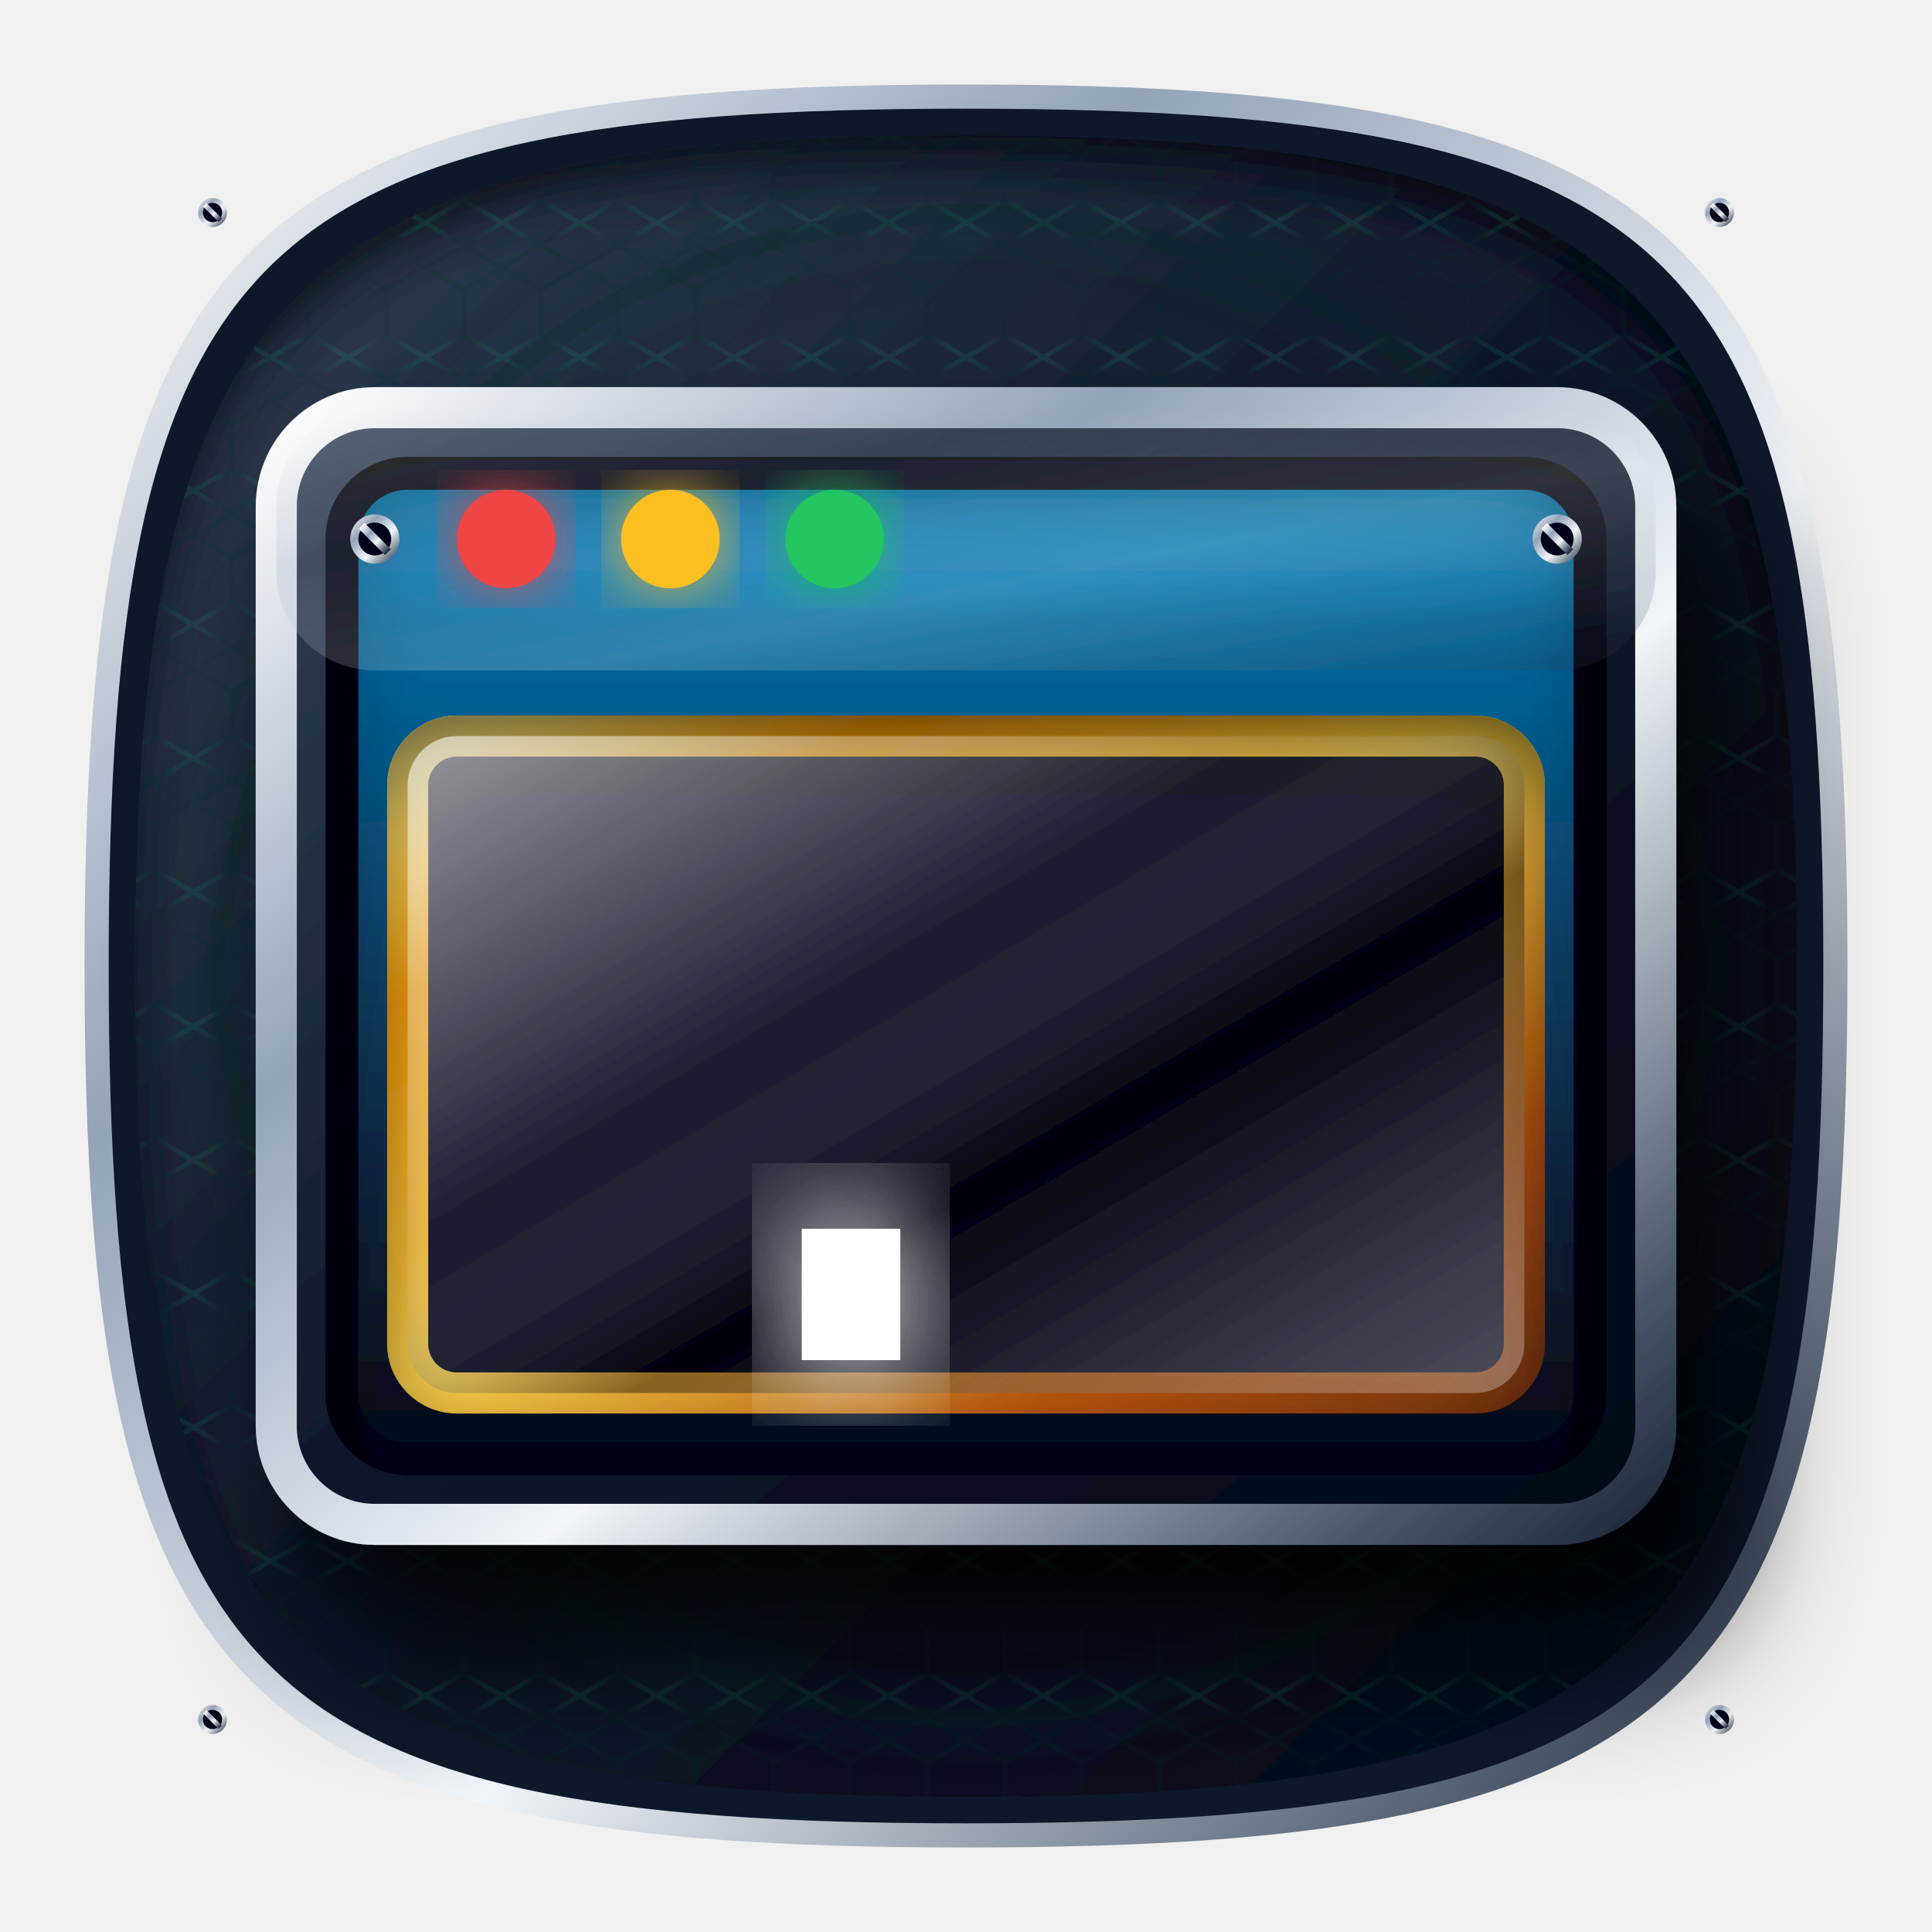
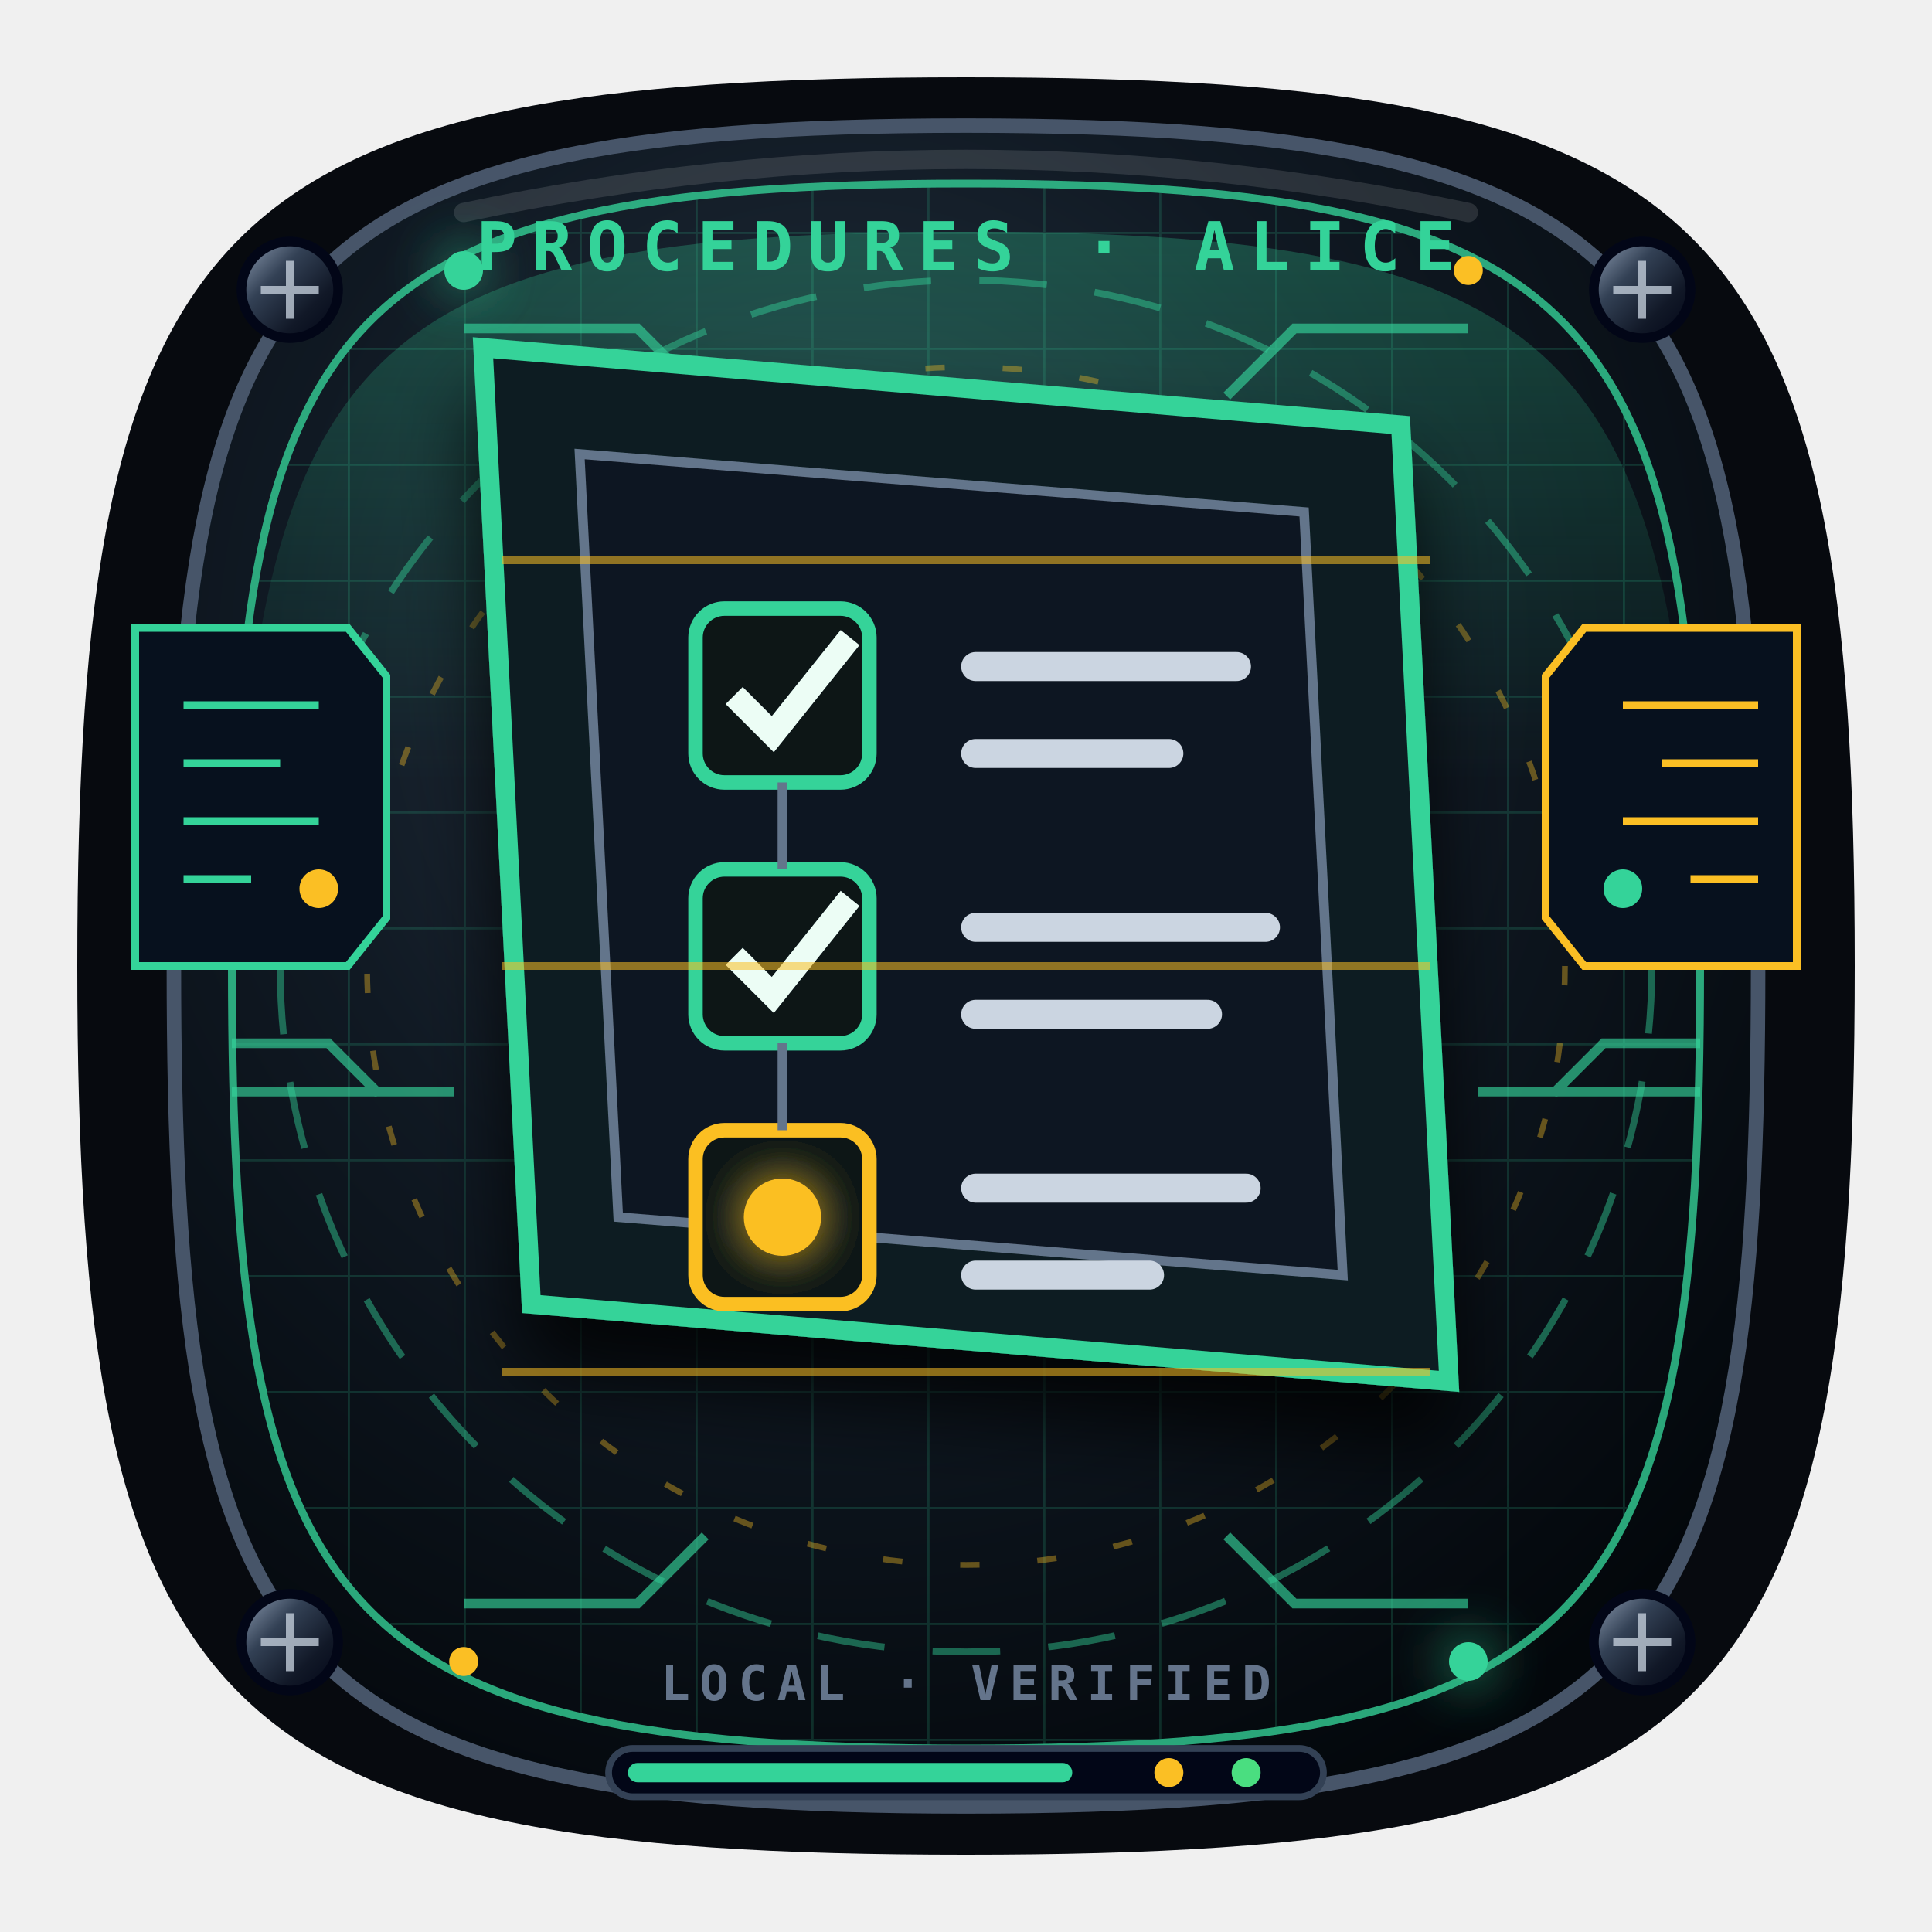
- <svg xmlns="http://www.w3.org/2000/svg" width="200" height="200" viewBox="0 0 200 200">
+ <svg xmlns="http://www.w3.org/2000/svg" viewBox="0 0 200 200" role="img" aria-label="Procedimientos">
+   <style>
+     .procedures-orbit{animation:proceduresOrbit 4s linear infinite}.procedures-pulse{animation:proceduresPulse 1.8s ease-in-out infinite}.procedures-scan{animation:proceduresScan 3s ease-in-out infinite}
+     @keyframes proceduresOrbit{to{stroke-dashoffset:-42}}@keyframes proceduresPulse{50%{opacity:.3}}@keyframes proceduresScan{0%,100%{transform:translateX(-7px);opacity:.18}50%{transform:translateX(7px);opacity:.8}}
+     @media (prefers-reduced-motion:reduce){.procedures-orbit,.procedures-pulse,.procedures-scan{animation:none}}
+   </style>
  <defs>
-     <linearGradient id="goldGrad" x1="0%" y1="0%" x2="100%" y2="100%">
-       <stop offset="0%" stop-color="#fef08a" />
-       <stop offset="20%" stop-color="#f59e0b" />
-       <stop offset="50%" stop-color="#fcd34d" />
-       <stop offset="80%" stop-color="#b45309" />
-       <stop offset="100%" stop-color="#78350f" />
+     <radialGradient id="procedures-base" cx="42%" cy="32%" r="75%">
+       <stop stop-color="#263442" />
+       <stop offset=".48" stop-color="#101923" />
+       <stop offset="1" stop-color="#03070b" />
+     </radialGradient>
+     <linearGradient id="procedures-metal" x1="0" y1="0" x2="1" y2="1">
+       <stop stop-color="#94a3b8" />
+       <stop offset=".35" stop-color="#334155" />
+       <stop offset=".7" stop-color="#111827" />
+       <stop offset="1" stop-color="#020617" />
    </linearGradient>
-     <linearGradient id="goldLight" x1="0%" y1="100%" x2="100%" y2="0%">
-       <stop offset="0%" stop-color="#fcd34d" />
-       <stop offset="100%" stop-color="#fffbeb" />
+     <linearGradient id="procedures-accent" x1="0" x2="1">
+       <stop stop-color="#34d399" />
+       <stop offset=".52" stop-color="#f8fafc" />
+       <stop offset="1" stop-color="#fbbf24" />
    </linearGradient>
-     <linearGradient id="silverGrad" x1="0%" y1="0%" x2="100%" y2="100%">
-       <stop offset="0%" stop-color="#ffffff" />
-       <stop offset="30%" stop-color="#94a3b8" />
-       <stop offset="60%" stop-color="#f1f5f9" />
-       <stop offset="90%" stop-color="#475569" />
-       <stop offset="100%" stop-color="#1e293b" />
-     </linearGradient>
-     <linearGradient id="silverDark" x1="0%" y1="0%" x2="100%" y2="100%">
-       <stop offset="0%" stop-color="#94a3b8" />
-       <stop offset="100%" stop-color="#0f172a" />
-     </linearGradient>
-     <linearGradient id="darkMetal" x1="0%" y1="0%" x2="100%" y2="100%">
-       <stop offset="0%" stop-color="#334155" />
-       <stop offset="50%" stop-color="#0f172a" />
-       <stop offset="100%" stop-color="#020617" />
-     </linearGradient>
-     <linearGradient id="solarCellGrad" x1="0%" y1="0%" x2="0%" y2="100%">
-       <stop offset="0%" stop-color="#0ea5e9" />
-       <stop offset="15%" stop-color="#0369a1" />
-       <stop offset="85%" stop-color="#0f172a" />
-       <stop offset="100%" stop-color="#020617" />
-     </linearGradient>
-     <linearGradient id="glassGrad" x1="0%" y1="0%" x2="100%" y2="100%">
-       <stop offset="0%" stop-color="#ffffff" stop-opacity="0.6" />
-       <stop offset="40%" stop-color="#ffffff" stop-opacity="0.1" />
-       <stop offset="60%" stop-color="#000000" stop-opacity="0.4" />
-       <stop offset="100%" stop-color="#ffffff" stop-opacity="0.3" />
-     </linearGradient>
-     <radialGradient id="accentGrad" cx="50%" cy="50%" r="50%">
-       <stop offset="0%" stop-color="#34d399" />
-       <stop offset="50%" stop-color="#059669" />
-       <stop offset="100%" stop-color="#022c22" />
+     <radialGradient id="procedures-holo">
+       <stop stop-color="#fff" />
+       <stop offset=".18" stop-color="#34d399" />
+       <stop offset=".68" stop-color="#fbbf24" />
+       <stop offset="1" stop-color="#07111d" />
    </radialGradient>
-     <filter id="neonGlow" x="-20%" y="-20%" width="140%" height="140%">
-       <feGaussianBlur stdDeviation="2" result="blur" />
+     <pattern id="procedures-grid" width="12" height="12" patternUnits="userSpaceOnUse">
+       <path d="M12 0H0v12" fill="none" stroke="#34d399" stroke-width=".45" opacity=".22" />
+     </pattern>
+     <filter id="procedures-glow" x="-50%" y="-50%" width="200%" height="200%">
+       <feGaussianBlur stdDeviation="2.8" result="b" />
      <feMerge>
-         <feMergeNode in="blur" />
+         <feMergeNode in="b" />
        <feMergeNode in="SourceGraphic" />
      </feMerge>
    </filter>
-     <filter id="strongGlow" x="-50%" y="-50%" width="200%" height="200%">
-       <feGaussianBlur stdDeviation="4.5" result="blur" />
-       <feComponentTransfer>
-         <feFuncA type="linear" slope="1.8" />
-       </feComponentTransfer>
-       <feMerge>
-         <feMergeNode />
-         <feMergeNode in="SourceGraphic" />
-       </feMerge>
+     <filter id="procedures-shadow" x="-40%" y="-40%" width="180%" height="190%">
+       <feDropShadow dx="0" dy="6" stdDeviation="4" flood-color="#000" flood-opacity=".8" />
    </filter>
-     <filter id="dropShadow" x="-30%" y="-30%" width="160%" height="160%">
-       <feDropShadow dx="3" dy="6" stdDeviation="4" flood-color="#000" flood-opacity="0.9" />
-     </filter>
-     <filter id="innerShadow" x="-20%" y="-20%" width="140%" height="140%">
-       <feOffset dx="0" dy="3" />
-       <feGaussianBlur stdDeviation="3" result="offset-blur" />
-       <feComposite operator="out" in="SourceGraphic" in2="offset-blur" result="inverse" />
-       <feFlood flood-color="black" flood-opacity="0.9" result="color" />
-       <feComposite operator="in" in="color" in2="inverse" result="shadow" />
-       <feComposite operator="over" in="shadow" in2="SourceGraphic" />
-     </filter>
-     <pattern id="hexPattern" x="0" y="0" width="8" height="13.856" patternUnits="userSpaceOnUse">
-       <path d="M4 0 L8 2.309 L8 6.928 L4 9.237 L0 6.928 L0 2.309 Z M4 13.856 L8 11.547 L4 9.237 L0 11.547 Z" fill="none" stroke="url(#accentGrad)" stroke-width="0.5" opacity="0.15" />
-     </pattern>
-     <g id="screw">
-       <circle cx="0" cy="0" r="1.5" fill="url(#silverGrad)" filter="url(#dropShadow)" />
-       <circle cx="0" cy="0" r="1" fill="#020617" />
-       <line x1="-0.8" y1="-0.8" x2="0.8" y2="0.8" stroke="url(#silverGrad)" stroke-width="0.5" />
+     <linearGradient id="procedures-beam" x1="0" y1="0" x2="0" y2="1">
+       <stop stop-color="#34d399" stop-opacity=".28" />
+       <stop offset="1" stop-color="#34d399" stop-opacity="0" />
+     </linearGradient>
+   </defs>
+   <path d="M100 8C178 8 192 22 192 100S178 192 100 192 8 178 8 100 22 8 100 8Z" fill="#070a0f" />
+   <path d="M100 13c72 0 82 15 82 87s-10 87-82 87-82-15-82-87 10-87 82-87Z" fill="url(#procedures-base)" stroke="#475569" stroke-width="1.5" />
+   <path d="M100 19c66 0 76 14 76 81s-10 81-76 81-76-14-76-81 10-81 76-81Z" fill="url(#procedures-grid)" stroke="#34d399" stroke-width=".8" opacity=".78" />
+   <path d="M100 24c57 0 71 10 75 57L25 81c4-47 18-57 75-57Z" fill="url(#procedures-beam)" />
+   <circle class="procedures-orbit" cx="100" cy="100" r="71" fill="none" stroke="#34d399" stroke-width=".7" stroke-dasharray="7 5" opacity=".45" />
+   <circle class="procedures-orbit" cx="100" cy="100" r="62" fill="none" stroke="#fbbf24" stroke-width=".6" stroke-dasharray="2 6" opacity=".38" />
+   <path d="M48 34h18l7 7m79-7h-18l-7 7M48 166h18l7-7m79 7h-18l-7-7" fill="none" stroke="#34d399" stroke-width="1" opacity=".65" />
+   <g fill="url(#procedures-metal)" stroke="#020617">
+     <circle cx="30" cy="30" r="5" />
+     <circle cx="170" cy="30" r="5" />
+     <circle cx="30" cy="170" r="5" />
+     <circle cx="170" cy="170" r="5" />
+   </g>
+   <g stroke="#cbd5e1" stroke-width=".8" opacity=".75">
+     <path d="M27 30h6m-3-3v6M167 30h6m-3-3v6M27 170h6m-3-3v6M167 170h6m-3-3v6" />
+   </g>
+   <g fill="#34d399" filter="url(#procedures-glow)">
+     <circle cx="48" cy="28" r="2" />
+     <circle cx="152" cy="172" r="2" />
+   </g>
+   <g fill="#fbbf24">
+     <circle cx="152" cy="28" r="1.5" />
+     <circle cx="48" cy="172" r="1.5" />
+   </g>
+   <path d="M48 22Q100 11 152 22" fill="none" stroke="#fff" stroke-width="2" stroke-linecap="round" opacity=".12" />
+   <g font-family="Consolas,monospace" font-weight="900">
+     <text x="100" y="28" fill="#34d399" font-size="7" text-anchor="middle" letter-spacing="1.5">PROCEDURES · ALICE</text>
+     <text x="100" y="176" fill="#64748b" font-size="5" text-anchor="middle" letter-spacing="1">LOCAL · VERIFIED</text>
+   </g>
+   <g transform="translate(14 65)" fill="#07111e" stroke="#34d399" stroke-width=".8">
+     <path d="M0 0h22l4 5v25l-4 5H0z" />
+     <path d="M5 8h14M5 14h10M5 20h14M5 26h7" stroke="#34d399" />
+     <circle class="procedures-pulse" cx="19" cy="27" r="2" fill="#fbbf24" stroke="none" />
+   </g>
+   <g transform="translate(160 65)" fill="#07111e" stroke="#fbbf24" stroke-width=".8">
+     <path d="M4 0h22v35H4l-4-5V5z" />
+     <path d="M8 8h14M12 14h10M8 20h14M15 26h7" stroke="#fbbf24" />
+     <circle class="procedures-pulse" cx="8" cy="27" r="2" fill="#34d399" stroke="none" />
+   </g>
+   <g transform="translate(100 89)" filter="url(#procedures-shadow)">
+     <path d="M-50-53 45-45 50 54-45 46z" fill="#0d1f22" stroke="#34d399" stroke-width="2" />
+     <path d="M-40-42 35-36 39 43-36 37z" fill="#101923" stroke="#64748b" />
+     <g fill="#071318" stroke-width="1.5">
+       <rect x="-28" y="-26" width="18" height="18" rx="3" stroke="#34d399" />
+       <rect x="-28" y="1" width="18" height="18" rx="3" stroke="#34d399" />
+       <rect x="-28" y="28" width="18" height="18" rx="3" stroke="#fbbf24" />
    </g>
-   </defs>
-   <g>
-     <path d="M100 10 C 175 10 190 25 190 100 C 190 175 175 190 100 190 C 25 190 10 175 10 100 C 10 25 25 10 100 10 Z" fill="#0f172a" stroke="url(#silverGrad)" stroke-width="2.5" />
-     <path d="M100 14 C 170 14 186 30 186 100 C 186 170 170 186 100 186 C 30 186 14 170 14 100 C 14 30 30 14 100 14 Z" fill="url(#darkMetal)" filter="url(#innerShadow)" />
-     <path d="M100 14 C 170 14 186 30 186 100 C 186 170 170 186 100 186 C 30 186 14 170 14 100 C 14 30 30 14 100 14 Z" fill="url(#hexPattern)" />
-     <path d="M 100 22 Q 165 25 178 100 Q 165 175 100 178 Q 35 175 22 100 Q 35 25 100 22 Z" fill="none" stroke="url(#accentGrad)" stroke-width="2" filter="url(#strongGlow)" opacity="0.3">
-       <animate attributeName="opacity" values="0.1;0.6;0.1" dur="4s" repeatCount="indefinite" />
-     </path>
-     <use href="#screw" x="22" y="22" />
-     <use href="#screw" x="178" y="22" />
-     <use href="#screw" x="22" y="178" />
-     <use href="#screw" x="178" y="178" />
+     <path d="m-24-17 4 4 8-10m-12 33 4 4 8-10" fill="none" stroke="#ecfdf5" stroke-width="2.5" />
+     <circle cx="-19" cy="37" r="4" fill="#fbbf24" filter="url(#procedures-glow)" />
+     <path d="M1-20h27M1-11h20M1 7h30M1 16h24M1 34h28M1 43h18" stroke="#cbd5e1" stroke-width="3" stroke-linecap="round" />
+     <path d="M-19-8V1m0 18v9" stroke="#64748b" />
  </g>
-   <g transform="translate(100, 100) scale(1.7)" filter="url(#dropShadow)">
-     <rect x="-42" y="-34" width="84" height="68" rx="6" fill="url(#darkMetal)" stroke="url(#silverGrad)" stroke-width="2.5" />
-     <rect x="-38" y="-30" width="76" height="60" rx="4" fill="url(#solarCellGrad)" stroke="#020617" stroke-width="2" filter="url(#innerShadow)" />
-     <rect x="-42" y="-34" width="84" height="16" rx="6" fill="url(#silverGrad)" opacity="0.2" />
-     <line x1="-42" y1="-18" x2="42" y2="-18" stroke="url(#silverGrad)" stroke-width="2" />
-     <use href="#screw" x="-36" y="-26" />
-     <use href="#screw" x="36" y="-26" />
-     <rect x="-34" y="-14" width="68" height="40" rx="3" fill="#020617" stroke="url(#goldGrad)" stroke-width="2.5" filter="url(#innerShadow)" />
-     <circle cx="-28" cy="-26" r="3" fill="#ef4444" filter="url(#neonGlow)">
-       <animate attributeName="fill" values="#ef4444;#7f1d1d;#ef4444" dur="1.5s" repeatCount="indefinite" />
-     </circle>
-     <circle cx="-18" cy="-26" r="3" fill="#fbbf24" filter="url(#neonGlow)">
-       <animate attributeName="fill" values="#fbbf24;#92400e;#fbbf24" dur="2s" repeatCount="indefinite" />
-     </circle>
-     <circle cx="-8" cy="-26" r="3" fill="#22c55e" filter="url(#neonGlow)">
-       <animate attributeName="fill" values="#22c55e;#14532d;#22c55e" dur="0.8s" repeatCount="indefinite" />
-     </circle>
-     <svg x="-34" y="-14" width="68" height="40">
-       <g stroke="url(#accentGrad)" stroke-width="3" stroke-linecap="round" filter="url(#strongGlow)">
-         <animateTransform attributeName="transform" type="translate" values="0 0; 0 -12; 0 0" dur="2s" repeatCount="indefinite" />
-         <line x1="8" y1="10" x2="26" y2="10" />
-         <line x1="32" y1="10" x2="52" y2="10" stroke="url(#goldGrad)" />
-         <line x1="8" y1="22" x2="42" y2="22" stroke-dasharray="14 4 10 4" />
-         <line x1="14" y1="34" x2="60" y2="34" stroke-dasharray="18 5 14 5" />
-         <line x1="8" y1="46" x2="30" y2="46" />
-       </g>
-     </svg>
-     <rect x="-34" y="-14" width="68" height="40" rx="3" fill="url(#glassGrad)" />
-     <rect x="-10" y="16" width="6" height="8" fill="#fff" filter="url(#strongGlow)">
-       <animate attributeName="opacity" values="1;0;1" dur="0.8s" repeatCount="indefinite" />
-     </rect>
+   <g class="procedures-scan" stroke="#fbbf24" stroke-width=".8" opacity=".55">
+     <path d="M52 58h96M52 100h96M52 142h96" />
+   </g>
+   <g opacity=".65" stroke="#34d399" stroke-width="1">
+     <path d="M24 108h10l5 5h8M176 108h-10l-5 5h-8" fill="none" />
+     <path d="M24 113h15M176 113h-15" />
+   </g>
+   <g transform="translate(63 181)">
+     <rect width="74" height="5" rx="2.5" fill="#020617" stroke="#334155" stroke-width=".7" />
+     <rect x="2" y="1.5" width="46" height="2" rx="1" fill="#34d399" />
+     <circle cx="58" cy="2.5" r="1.5" fill="#fbbf24" />
+     <circle cx="66" cy="2.5" r="1.5" fill="#4ade80" />
  </g>
</svg>
